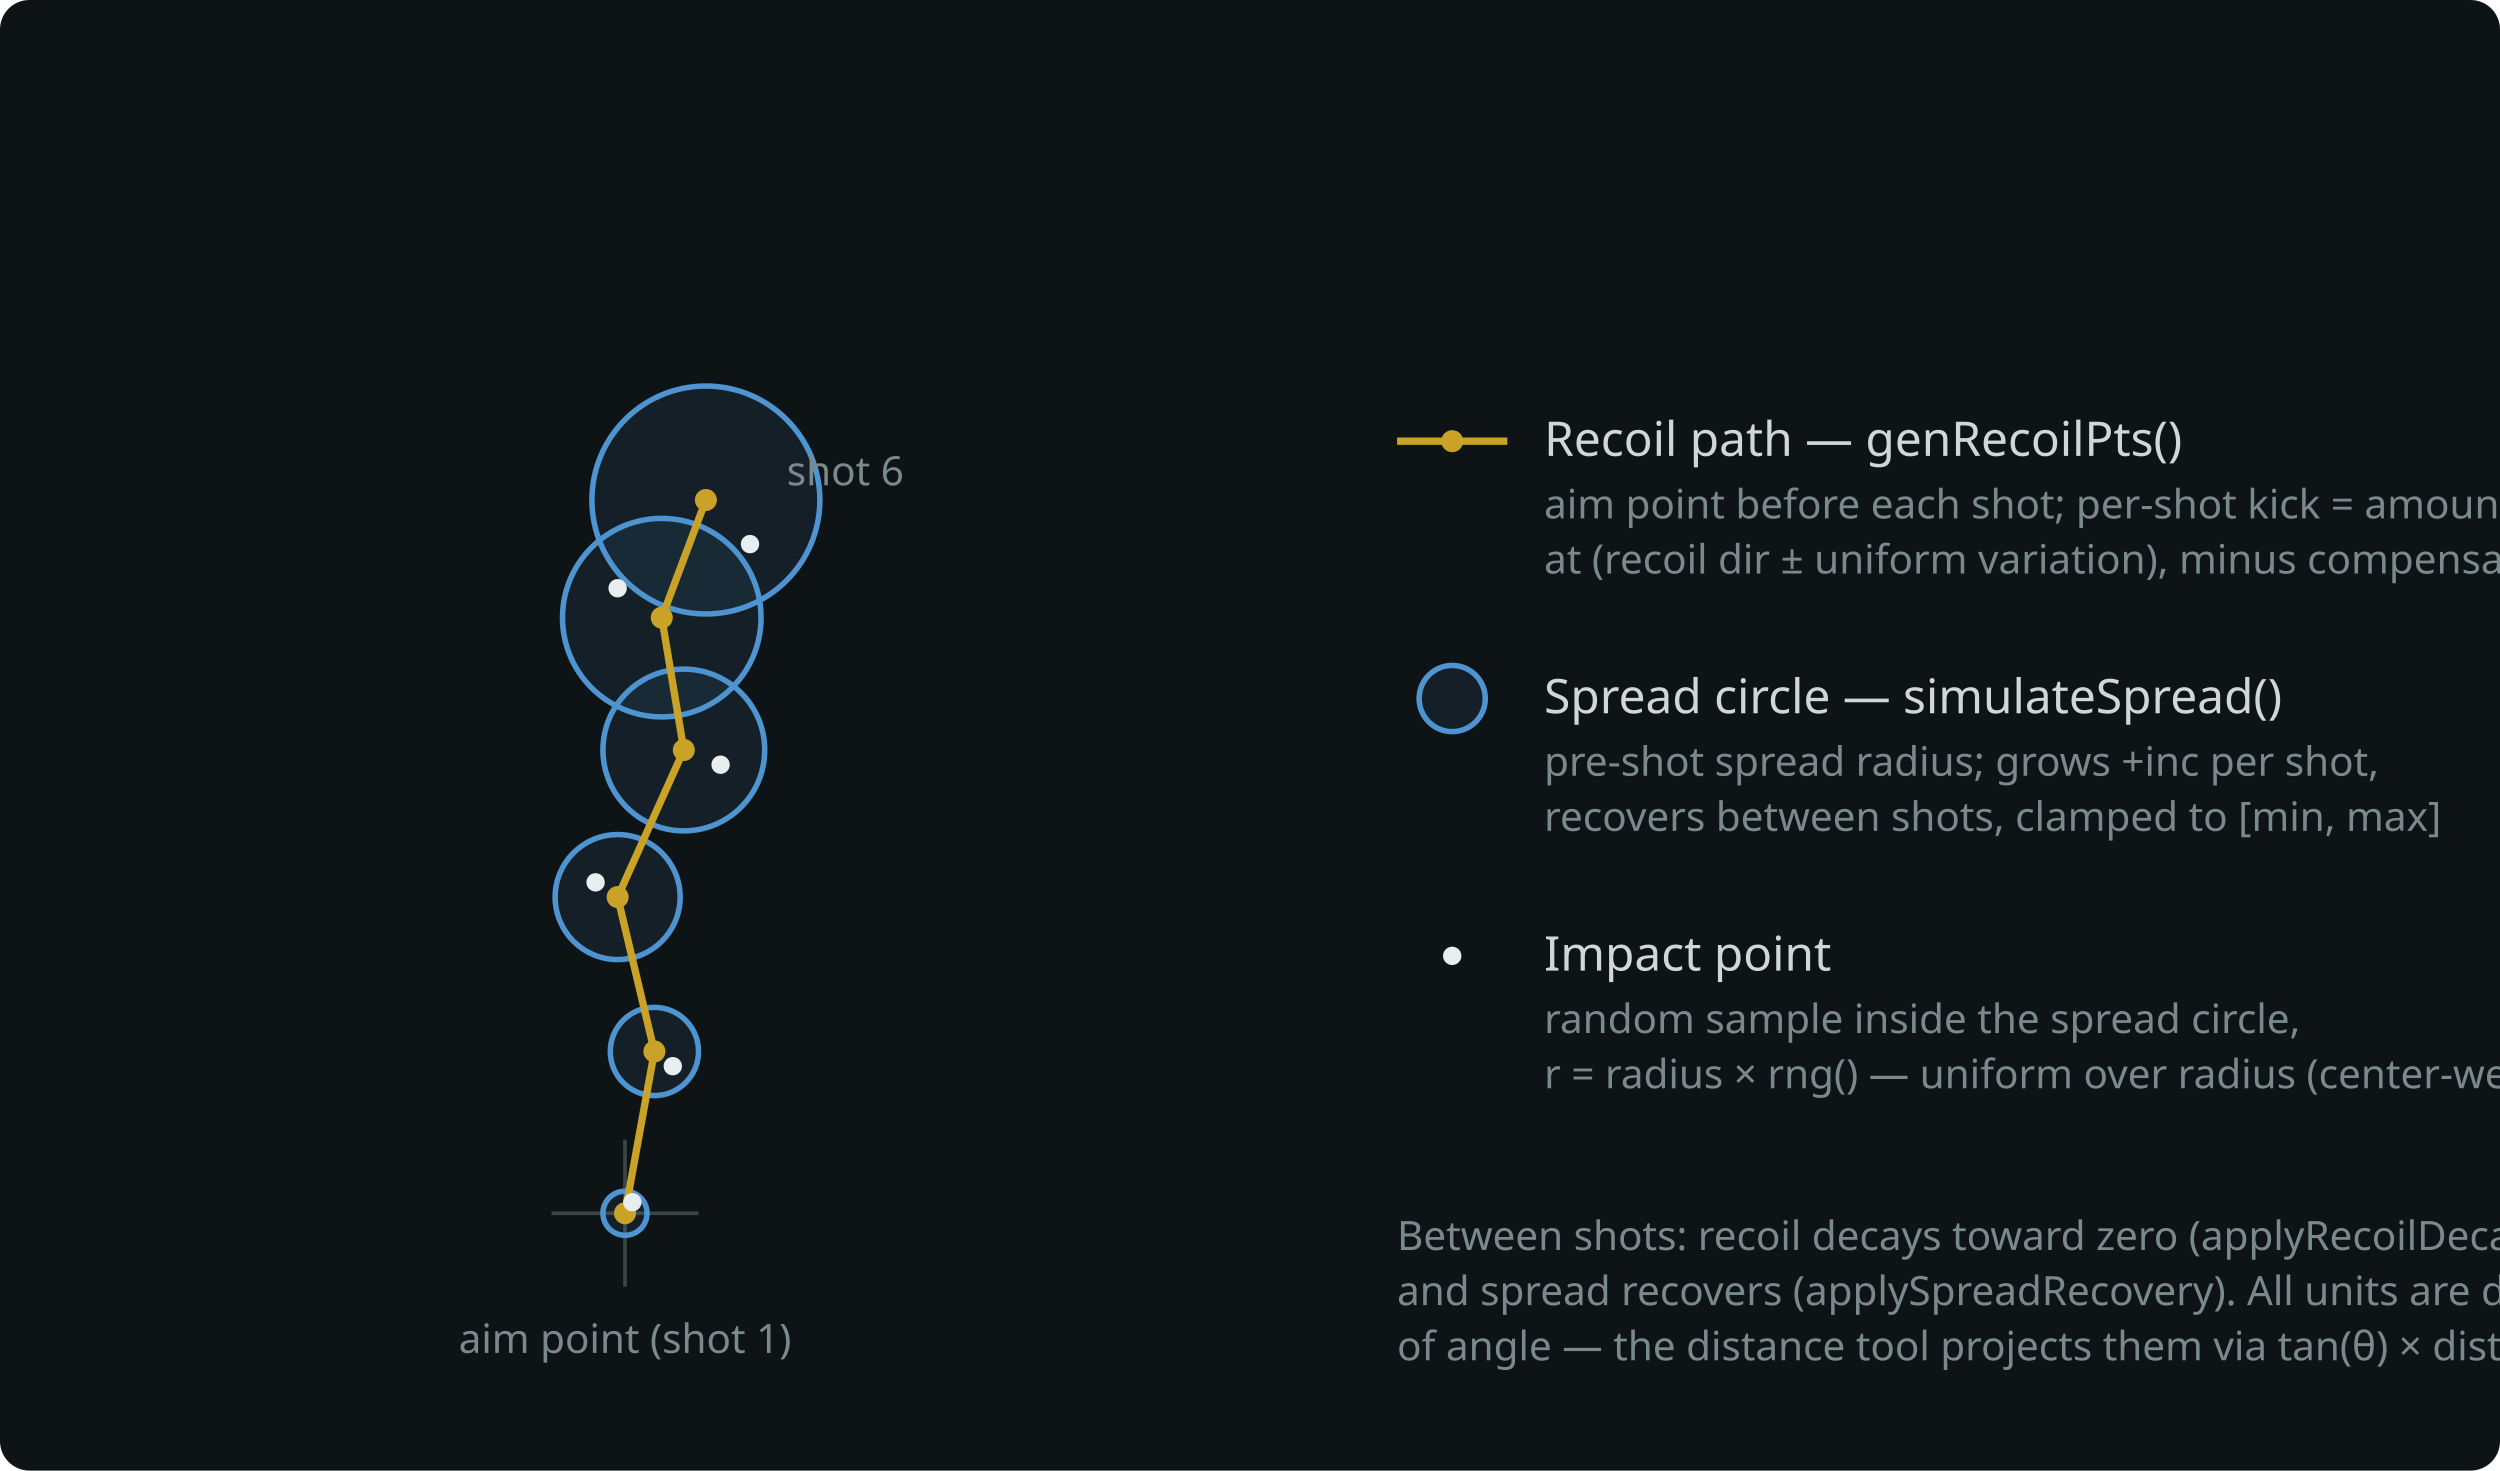
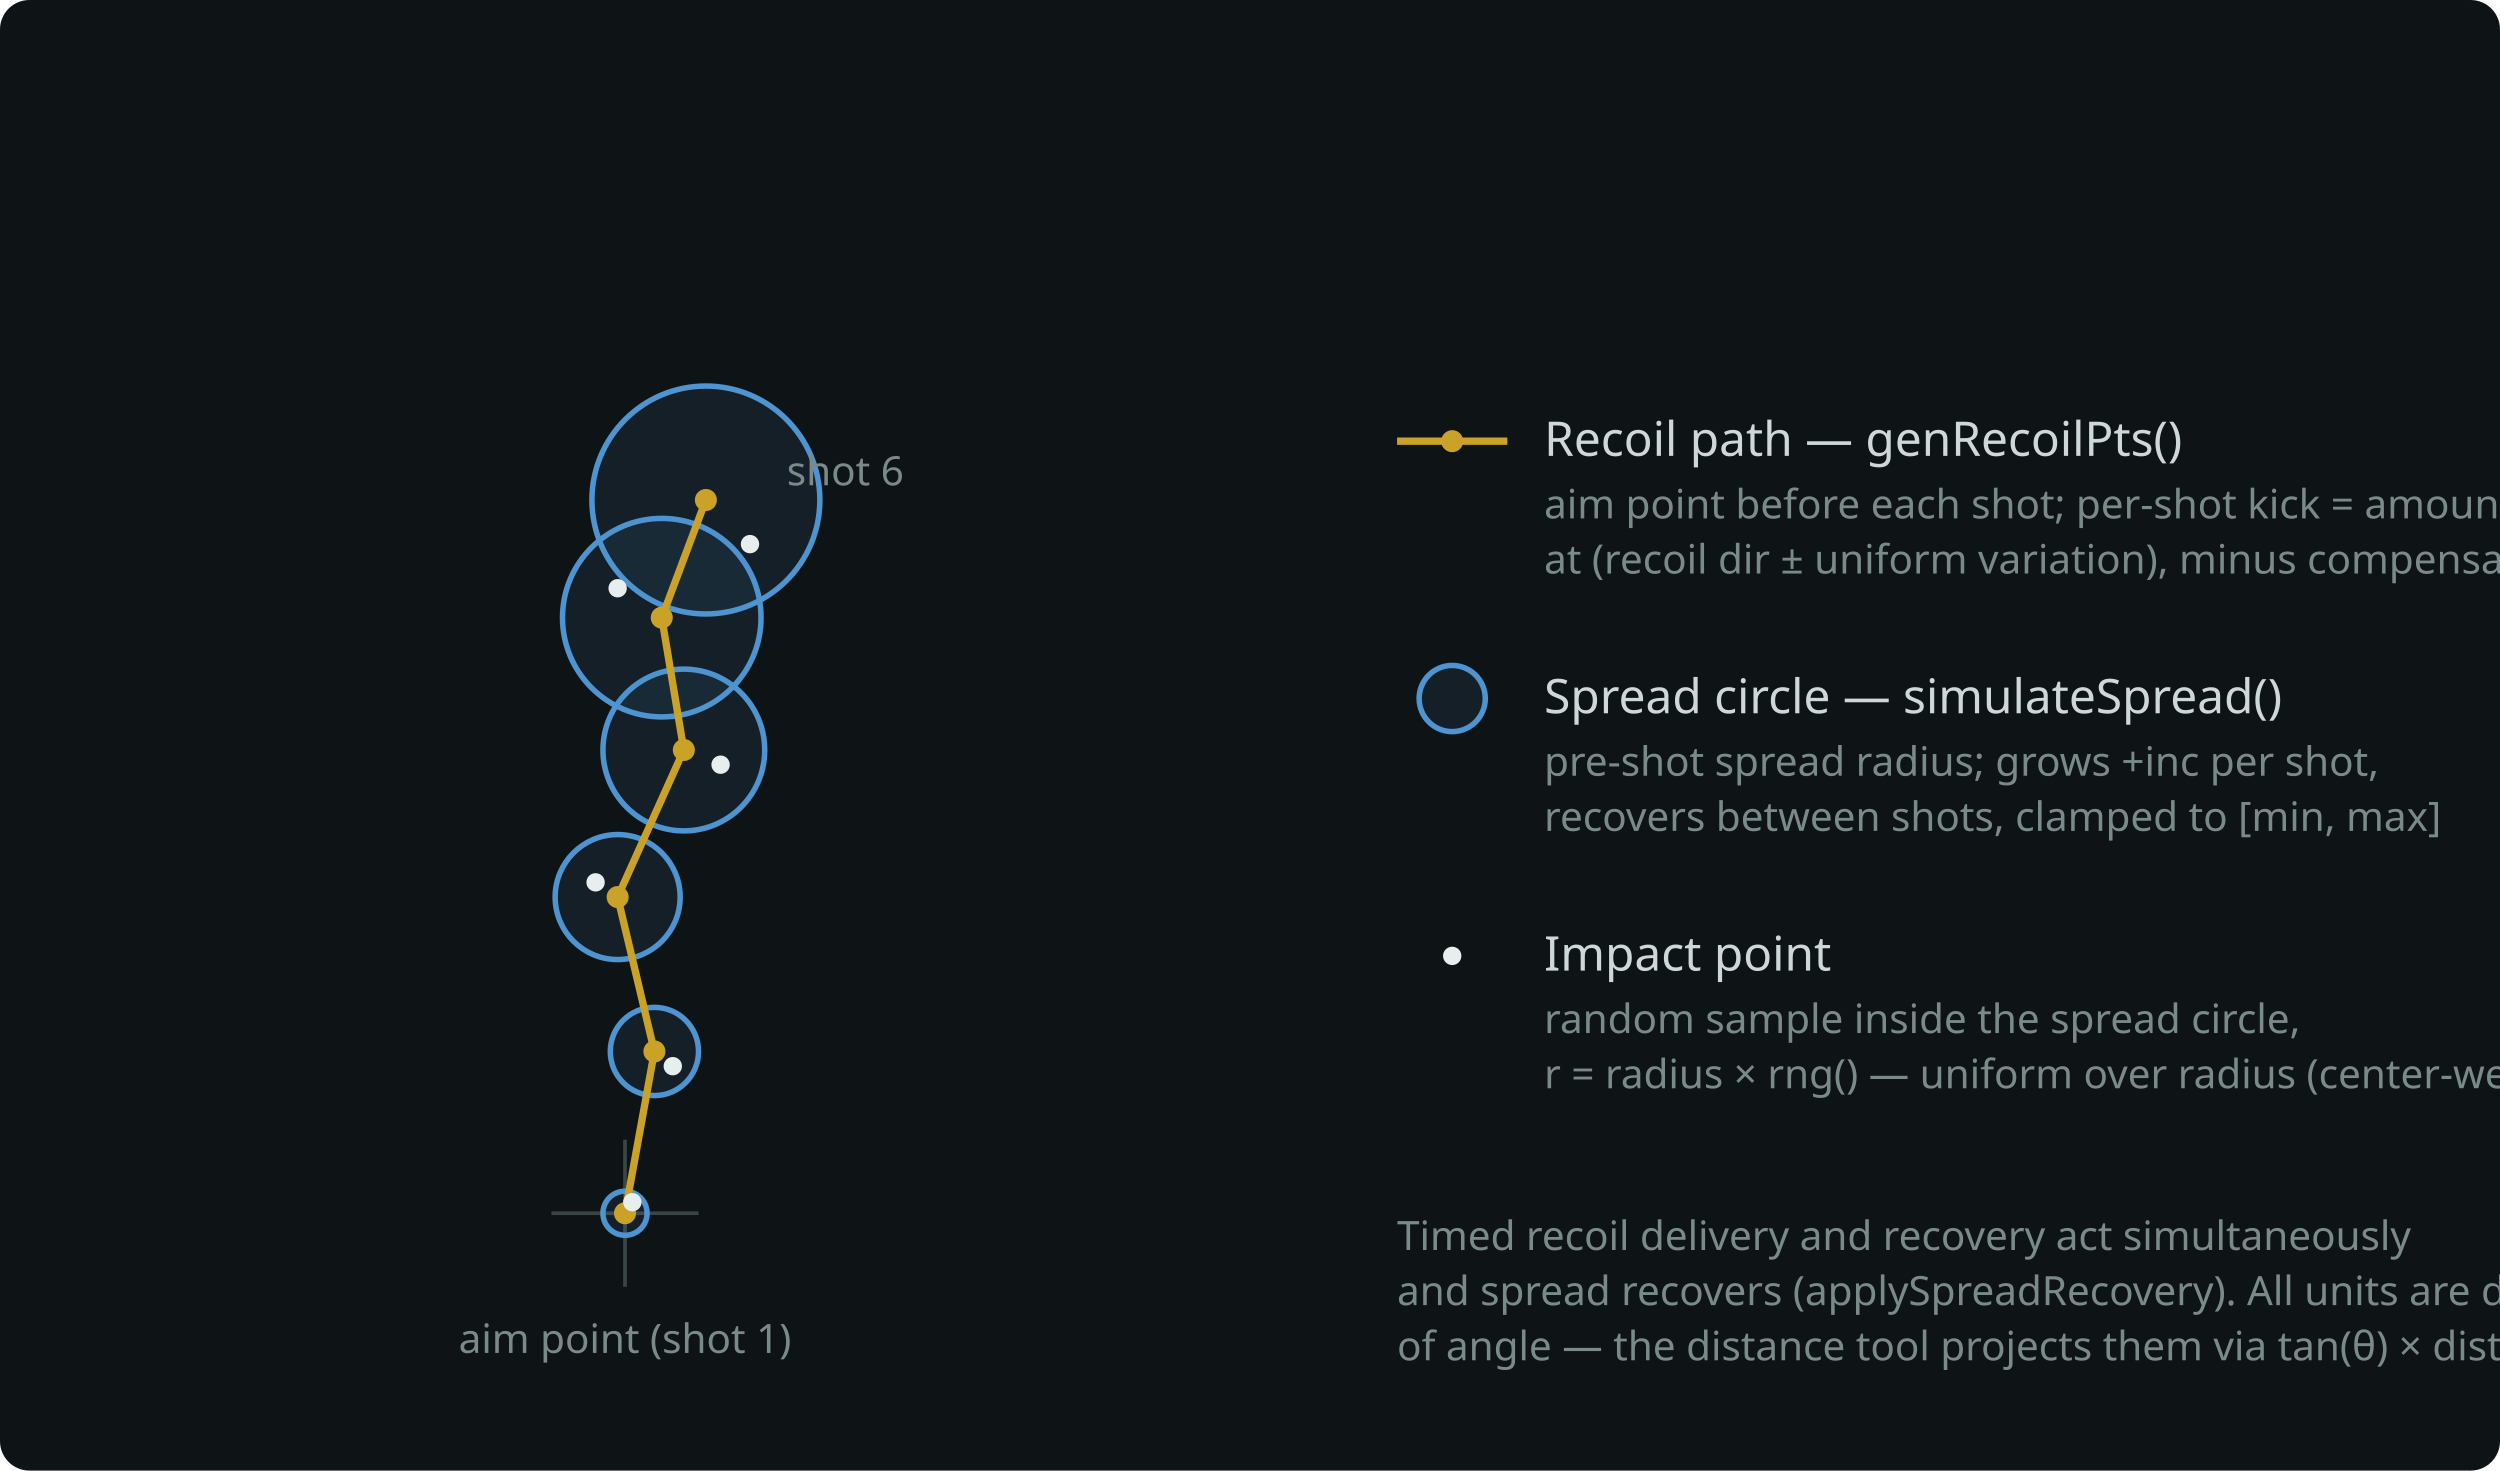
<svg xmlns="http://www.w3.org/2000/svg" viewBox="0 0 680 400" role="img" aria-label="Spray simulation model: recoil path points with growing spread circles and sampled impact points">
  <rect x="0" y="0" width="680" height="400" rx="8" fill="#0e1315" />
  <line x1="150" y1="330" x2="190" y2="330" stroke="#3a4646" stroke-width="1" />
  <line x1="170" y1="310" x2="170" y2="350" stroke="#3a4646" stroke-width="1" />
  <text x="170" y="368" fill="#7a8a8a" font-family="Segoe UI, sans-serif" font-size="11" text-anchor="middle">aim point (shot 1)</text>
  <g stroke="#4d94d0" stroke-width="1.5" fill="rgba(77,148,208,0.10)">
    <circle cx="170" cy="330" r="6" />
    <circle cx="178" cy="286" r="12" />
    <circle cx="168" cy="244" r="17" />
    <circle cx="186" cy="204" r="22" />
    <circle cx="180" cy="168" r="27" />
    <circle cx="192" cy="136" r="31" />
  </g>
  <polyline points="170,330 178,286 168,244 186,204 180,168 192,136" fill="none" stroke="#c9a227" stroke-width="2" />
  <g fill="#c9a227">
    <circle cx="170" cy="330" r="3" />
    <circle cx="178" cy="286" r="3" />
    <circle cx="168" cy="244" r="3" />
    <circle cx="186" cy="204" r="3" />
    <circle cx="180" cy="168" r="3" />
    <circle cx="192" cy="136" r="3" />
  </g>
  <text x="214" y="132" fill="#7a8a8a" font-family="Segoe UI, sans-serif" font-size="11">shot 6</text>
  <g fill="#e8eded">
    <circle cx="172" cy="327" r="2.5" />
    <circle cx="183" cy="290" r="2.5" />
    <circle cx="162" cy="240" r="2.5" />
    <circle cx="196" cy="208" r="2.5" />
    <circle cx="168" cy="160" r="2.5" />
    <circle cx="204" cy="148" r="2.5" />
  </g>
  <g font-family="Segoe UI, sans-serif">
    <line x1="380" y1="120" x2="410" y2="120" stroke="#c9a227" stroke-width="2" />
    <circle cx="395" cy="120" r="3" fill="#c9a227" />
    <text x="420" y="124" fill="#cfd8d8" font-size="13">Recoil path — genRecoilPts()</text>
    <text x="420" y="141" fill="#7a8a8a" font-size="11">aim point before each shot; per-shot kick = amount</text>
    <text x="420" y="156" fill="#7a8a8a" font-size="11">at (recoil dir ± uniform variation), minus compensation</text>
    <circle cx="395" cy="190" r="9" stroke="#4d94d0" stroke-width="1.5" fill="rgba(77,148,208,0.10)" />
    <text x="420" y="194" fill="#cfd8d8" font-size="13">Spread circle — simulateSpread()</text>
    <text x="420" y="211" fill="#7a8a8a" font-size="11">pre-shot spread radius; grows +inc per shot,</text>
    <text x="420" y="226" fill="#7a8a8a" font-size="11">recovers between shots, clamped to [min, max]</text>
    <circle cx="395" cy="260" r="2.5" fill="#e8eded" />
    <text x="420" y="264" fill="#cfd8d8" font-size="13">Impact point</text>
    <text x="420" y="281" fill="#7a8a8a" font-size="11">random sample inside the spread circle,</text>
    <text x="420" y="296" fill="#7a8a8a" font-size="11">r = radius × rng() — uniform over radius (center-weighted)</text>
-     <text x="380" y="340" fill="#7a8a8a" font-size="11">Between shots: recoil decays toward zero (applyRecoilDecay)</text>
+     <text x="380" y="340" fill="#7a8a8a" font-size="11">Timed recoil delivery and recovery act simultaneously</text>
    <text x="380" y="355" fill="#7a8a8a" font-size="11">and spread recovers (applySpreadRecovery). All units are degrees</text>
    <text x="380" y="370" fill="#7a8a8a" font-size="11">of angle — the distance tool projects them via tan(θ) × distance.</text>
  </g>
</svg>
